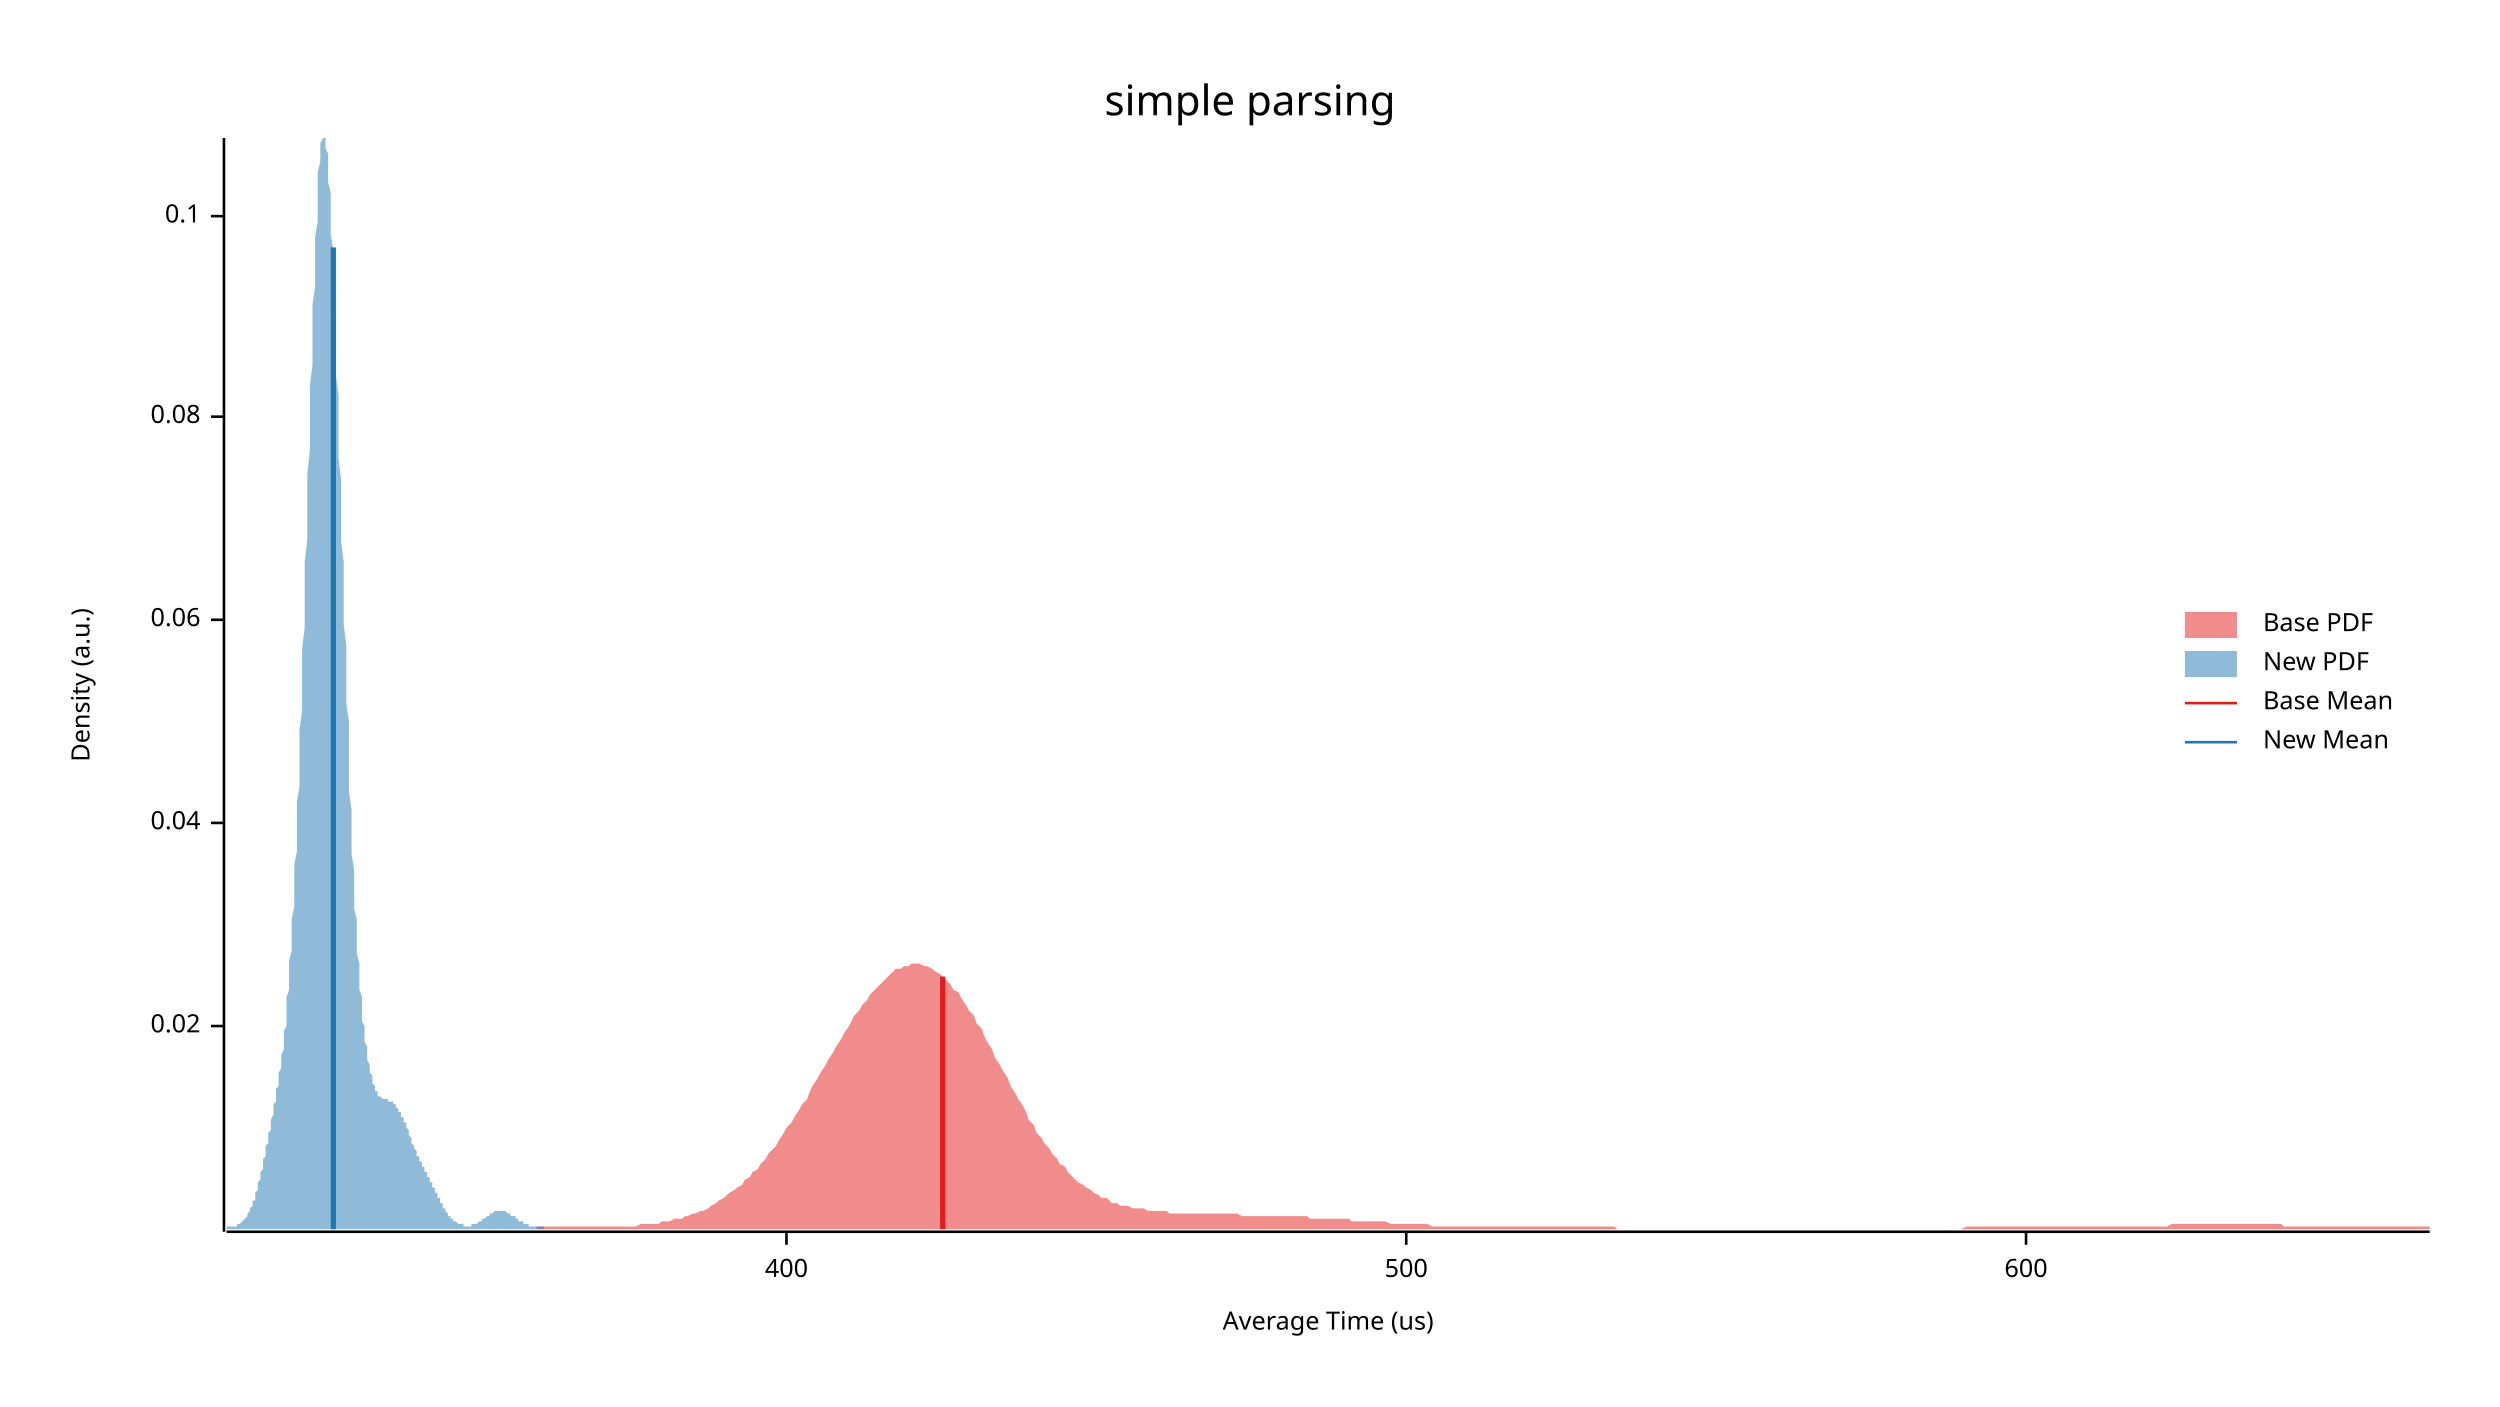
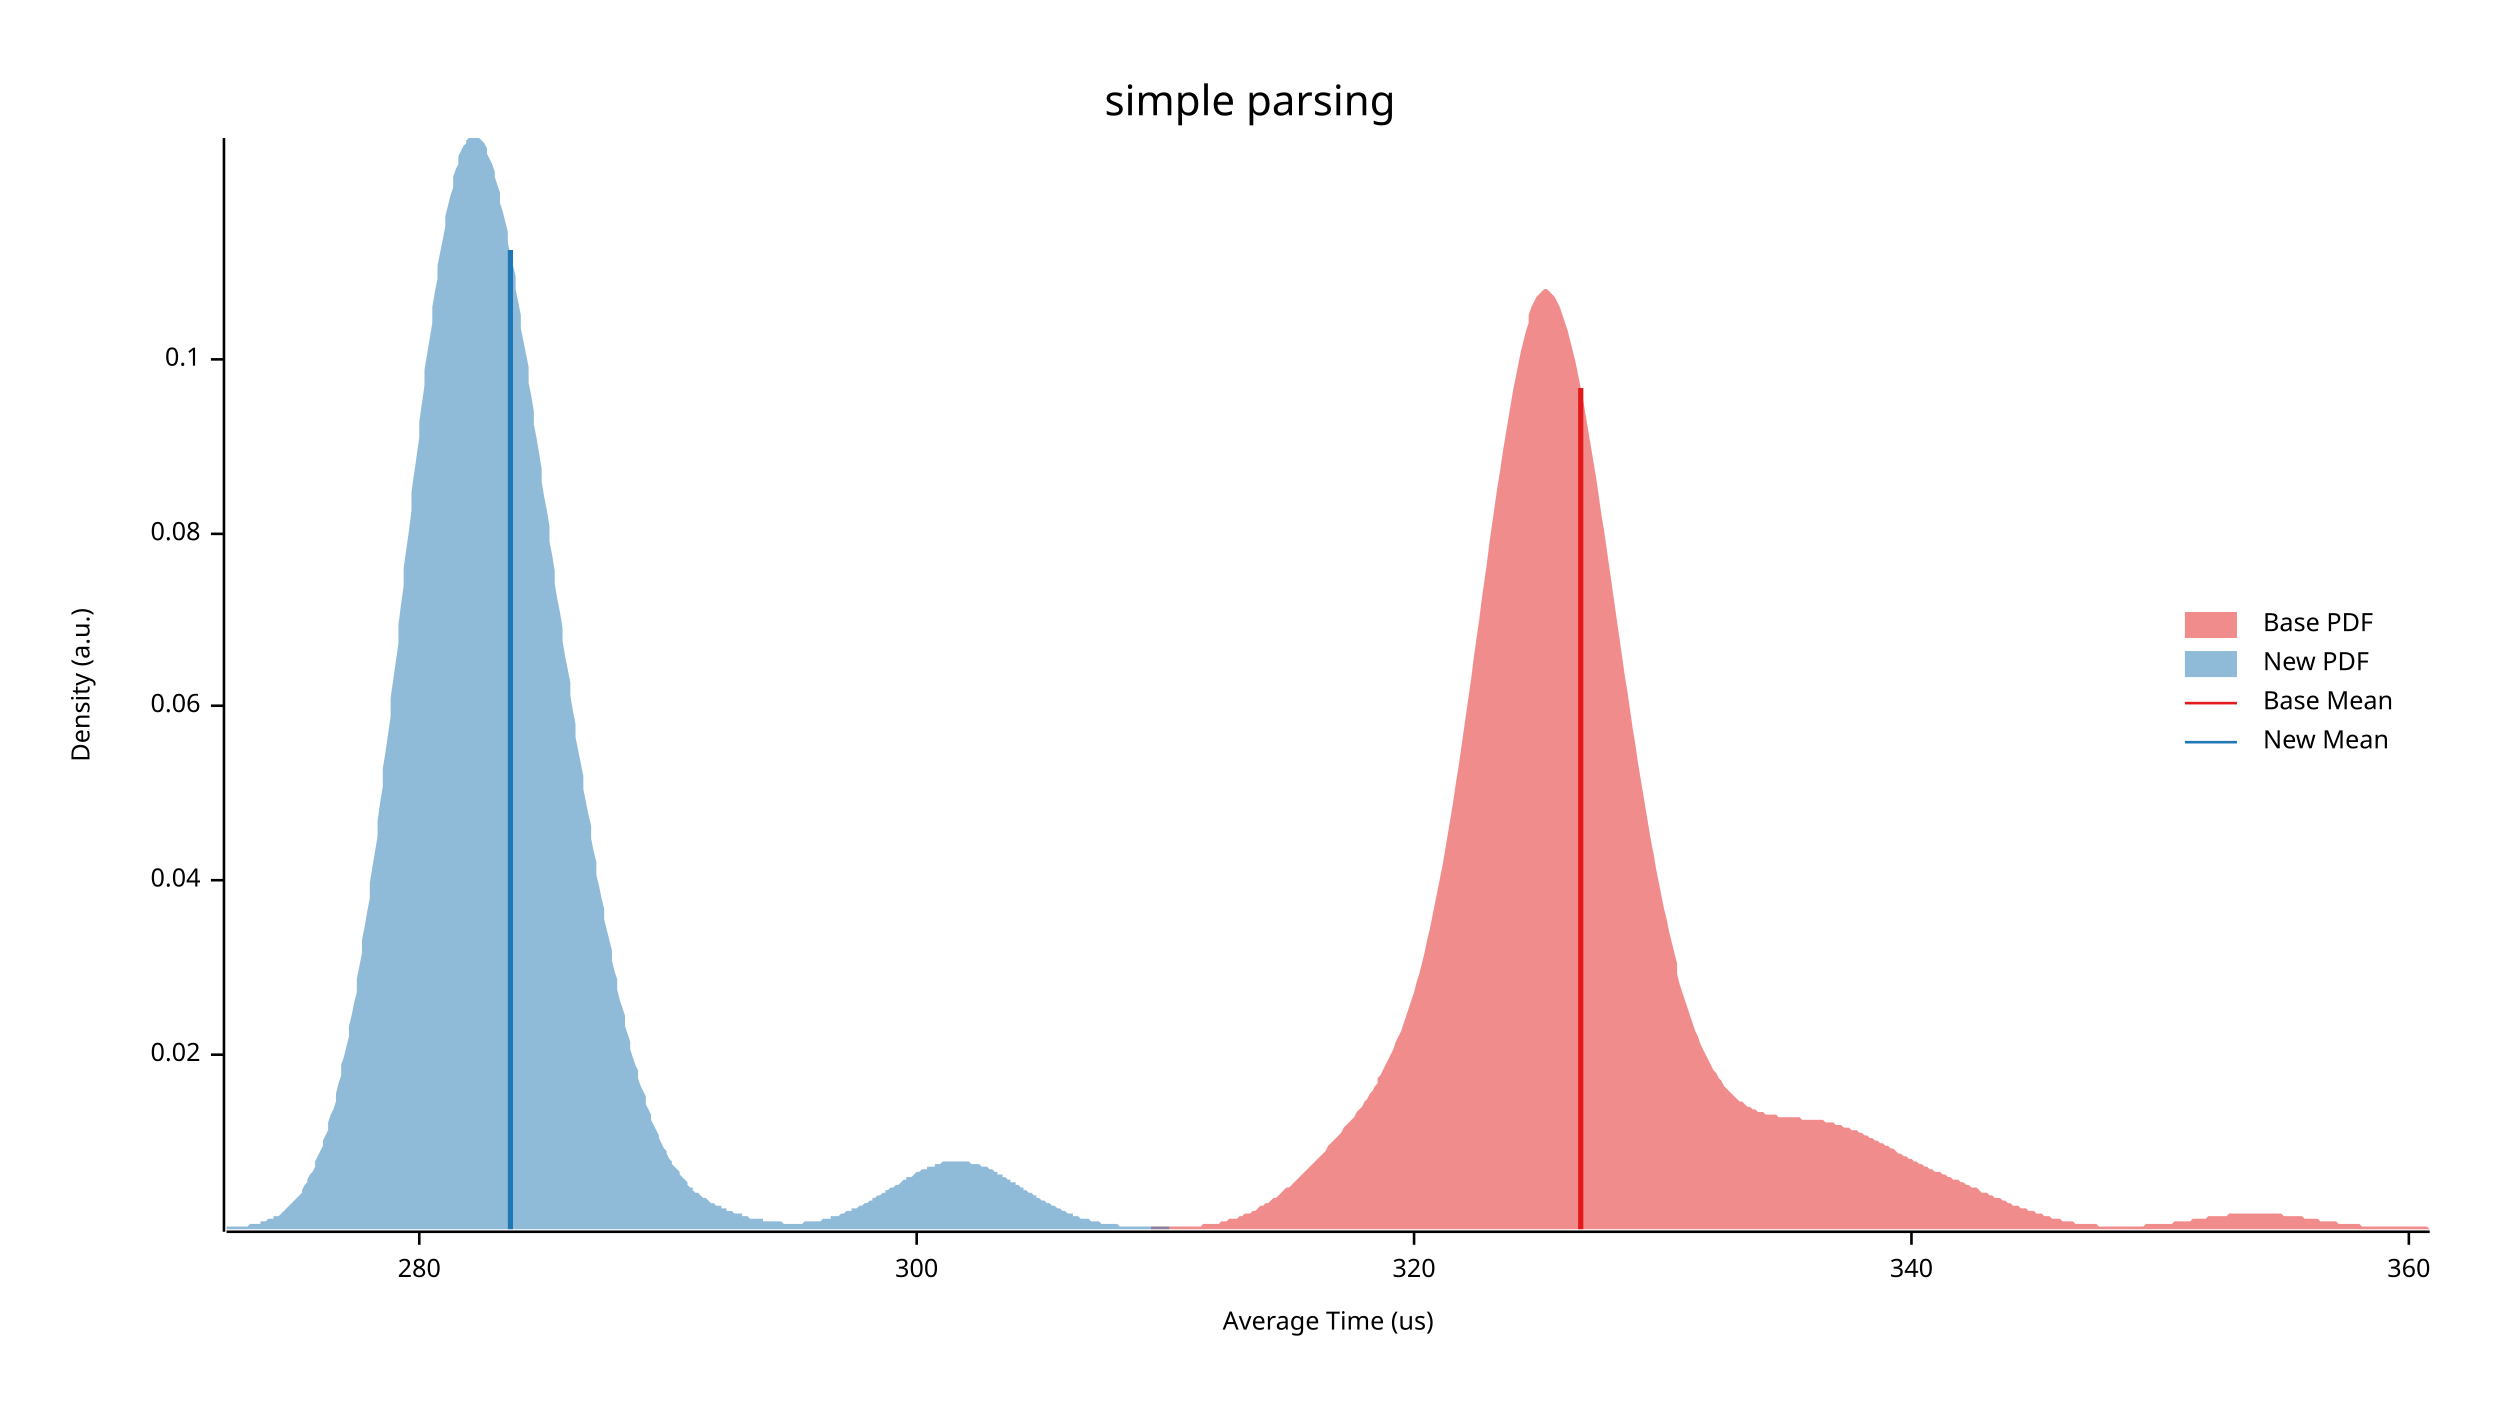
<svg xmlns="http://www.w3.org/2000/svg" width="960" height="540">
  <text x="480" y="32" dy="0.76em" text-anchor="middle" font-family="sans-serif" font-size="16.129" opacity="1" fill="#000000">
simple parsing
</text>
  <text x="27" y="263" dy="0.76em" text-anchor="middle" font-family="sans-serif" font-size="9.677" opacity="1" fill="#000000" transform="rotate(270, 27, 263)">
Density (a.u.)
</text>
  <text x="510" y="513" dy="-0.5ex" text-anchor="middle" font-family="sans-serif" font-size="9.677" opacity="1" fill="#000000">
Average Time (us)
</text>
  <polyline fill="none" opacity="1" stroke="#000000" stroke-width="1" points="86,53 86,473 " />
-   <text x="77" y="394" dy="0.5ex" text-anchor="end" font-family="sans-serif" font-size="9.677" opacity="1" fill="#000000">
+   <text x="77" y="405" dy="0.5ex" text-anchor="end" font-family="sans-serif" font-size="9.677" opacity="1" fill="#000000">
0.02
</text>
-   <polyline fill="none" opacity="1" stroke="#000000" stroke-width="1" points="81,394 86,394 " />
-   <text x="77" y="316" dy="0.5ex" text-anchor="end" font-family="sans-serif" font-size="9.677" opacity="1" fill="#000000">
+   <polyline fill="none" opacity="1" stroke="#000000" stroke-width="1" points="81,405 86,405 " />
+   <text x="77" y="338" dy="0.5ex" text-anchor="end" font-family="sans-serif" font-size="9.677" opacity="1" fill="#000000">
0.04
</text>
-   <polyline fill="none" opacity="1" stroke="#000000" stroke-width="1" points="81,316 86,316 " />
-   <text x="77" y="238" dy="0.5ex" text-anchor="end" font-family="sans-serif" font-size="9.677" opacity="1" fill="#000000">
+   <polyline fill="none" opacity="1" stroke="#000000" stroke-width="1" points="81,338 86,338 " />
+   <text x="77" y="271" dy="0.5ex" text-anchor="end" font-family="sans-serif" font-size="9.677" opacity="1" fill="#000000">
0.06
</text>
-   <polyline fill="none" opacity="1" stroke="#000000" stroke-width="1" points="81,238 86,238 " />
-   <text x="77" y="160" dy="0.5ex" text-anchor="end" font-family="sans-serif" font-size="9.677" opacity="1" fill="#000000">
+   <polyline fill="none" opacity="1" stroke="#000000" stroke-width="1" points="81,271 86,271 " />
+   <text x="77" y="205" dy="0.5ex" text-anchor="end" font-family="sans-serif" font-size="9.677" opacity="1" fill="#000000">
0.08
</text>
-   <polyline fill="none" opacity="1" stroke="#000000" stroke-width="1" points="81,160 86,160 " />
-   <text x="77" y="83" dy="0.5ex" text-anchor="end" font-family="sans-serif" font-size="9.677" opacity="1" fill="#000000">
+   <polyline fill="none" opacity="1" stroke="#000000" stroke-width="1" points="81,205 86,205 " />
+   <text x="77" y="138" dy="0.5ex" text-anchor="end" font-family="sans-serif" font-size="9.677" opacity="1" fill="#000000">
0.1
</text>
-   <polyline fill="none" opacity="1" stroke="#000000" stroke-width="1" points="81,83 86,83 " />
+   <polyline fill="none" opacity="1" stroke="#000000" stroke-width="1" points="81,138 86,138 " />
  <polyline fill="none" opacity="1" stroke="#000000" stroke-width="1" points="87,473 933,473 " />
-   <text x="302" y="483" dy="0.76em" text-anchor="middle" font-family="sans-serif" font-size="9.677" opacity="1" fill="#000000">
- 400
+   <text x="161" y="483" dy="0.76em" text-anchor="middle" font-family="sans-serif" font-size="9.677" opacity="1" fill="#000000">
+ 280
</text>
-   <polyline fill="none" opacity="1" stroke="#000000" stroke-width="1" points="302,473 302,478 " />
-   <text x="540" y="483" dy="0.76em" text-anchor="middle" font-family="sans-serif" font-size="9.677" opacity="1" fill="#000000">
- 500
+   <polyline fill="none" opacity="1" stroke="#000000" stroke-width="1" points="161,473 161,478 " />
+   <text x="352" y="483" dy="0.76em" text-anchor="middle" font-family="sans-serif" font-size="9.677" opacity="1" fill="#000000">
+ 300
</text>
-   <polyline fill="none" opacity="1" stroke="#000000" stroke-width="1" points="540,473 540,478 " />
-   <text x="778" y="483" dy="0.76em" text-anchor="middle" font-family="sans-serif" font-size="9.677" opacity="1" fill="#000000">
- 600
+   <polyline fill="none" opacity="1" stroke="#000000" stroke-width="1" points="352,473 352,478 " />
+   <text x="543" y="483" dy="0.76em" text-anchor="middle" font-family="sans-serif" font-size="9.677" opacity="1" fill="#000000">
+ 320
</text>
-   <polyline fill="none" opacity="1" stroke="#000000" stroke-width="1" points="778,473 778,478 " />
-   <polygon opacity="0.5" fill="#E31A1C" points="206,471 208,471 209,471 211,471 212,471 213,471 215,471 216,471 218,471 219,471 221,471 222,471 224,471 225,471 227,471 228,471 230,471 231,471 232,471 234,471 235,471 237,471 238,471 240,471 241,471 243,471 244,471 246,470 247,470 248,470 250,470 251,470 253,470 254,469 256,469 257,469 259,468 260,468 262,468 263,467 264,467 266,466 267,466 269,465 270,465 272,464 273,463 275,462 276,461 278,460 279,459 280,458 282,457 283,456 285,455 286,453 288,452 289,450 291,449 292,447 294,445 295,443 296,442 298,440 299,438 301,435 302,433 304,431 305,429 307,426 308,424 310,422 311,419 312,417 314,414 315,412 317,409 318,407 320,404 321,402 323,399 324,397 326,394 327,392 328,390 330,388 331,386 333,384 334,382 336,380 337,379 339,377 340,376 342,374 343,373 344,372 346,372 347,371 349,371 350,370 352,370 353,370 355,371 356,371 358,372 359,373 361,374 362,375 363,376 365,378 366,380 368,381 369,383 371,386 372,388 374,390 375,393 377,395 378,398 379,400 381,403 382,406 384,409 385,411 387,414 388,417 390,420 391,422 393,425 394,427 395,430 397,432 398,435 400,437 401,439 403,441 404,443 406,445 407,447 409,448 410,450 411,451 413,453 414,454 416,455 417,456 419,457 420,458 422,459 423,460 425,460 426,461 427,462 429,462 430,463 432,463 433,463 435,464 436,464 438,464 439,464 441,465 442,465 443,465 445,465 446,465 448,465 449,466 451,466 452,466 454,466 455,466 457,466 458,466 459,466 461,466 462,466 464,466 465,466 467,466 468,466 470,466 471,466 473,466 474,466 475,466 477,467 478,467 480,467 481,467 483,467 484,467 486,467 487,467 489,467 490,467 491,467 493,467 494,467 496,467 497,467 499,467 500,467 502,467 503,468 505,468 506,468 508,468 509,468 510,468 512,468 513,468 515,468 516,468 518,468 519,469 521,469 522,469 524,469 525,469 526,469 528,469 529,469 531,469 532,469 534,470 535,470 537,470 538,470 540,470 541,470 542,470 544,470 545,470 547,470 548,470 550,471 551,471 553,471 554,471 556,471 557,471 558,471 560,471 561,471 563,471 564,471 566,471 567,471 569,471 570,471 572,471 573,471 574,471 576,471 577,471 579,471 580,471 582,471 583,471 585,471 586,471 588,471 589,471 590,471 592,471 593,471 595,471 596,471 598,471 599,471 601,471 602,471 604,471 605,471 606,471 608,471 609,471 611,471 612,471 614,471 615,471 617,471 618,471 620,471 621,472 622,472 624,472 625,472 627,472 628,472 630,472 631,472 633,472 634,472 636,472 637,472 638,472 640,472 641,472 643,472 644,472 646,472 647,472 649,472 650,472 652,472 653,472 655,472 656,472 657,472 659,472 660,472 662,472 663,472 665,472 666,472 668,472 669,472 671,472 672,472 673,472 675,472 676,472 678,472 679,472 681,472 682,472 684,472 685,472 687,472 688,472 689,472 691,472 692,472 694,472 695,472 697,472 698,472 700,472 701,472 703,472 704,472 705,472 707,472 708,472 710,472 711,472 713,472 714,472 716,472 717,472 719,472 720,472 721,472 723,472 724,472 726,472 727,472 729,472 730,472 732,472 733,472 735,472 736,472 737,472 739,472 740,472 742,472 743,472 745,472 746,472 748,472 749,472 751,472 752,472 753,472 755,471 756,471 758,471 759,471 761,471 762,471 764,471 765,471 767,471 768,471 769,471 771,471 772,471 774,471 775,471 777,471 778,471 780,471 781,471 783,471 784,471 785,471 787,471 788,471 790,471 791,471 793,471 794,471 796,471 797,471 799,471 800,471 802,471 803,471 804,471 806,471 807,471 809,471 810,471 812,471 813,471 815,471 816,471 818,471 819,471 820,471 822,471 823,471 825,471 826,471 828,471 829,471 831,471 832,471 834,470 835,470 836,470 838,470 839,470 841,470 842,470 844,470 845,470 847,470 848,470 850,470 851,470 852,470 854,470 855,470 857,470 858,470 860,470 861,470 863,470 864,470 866,470 867,470 868,470 870,470 871,470 873,470 874,470 876,470 877,471 879,471 880,471 882,471 883,471 884,471 886,471 887,471 889,471 890,471 892,471 893,471 895,471 896,471 898,471 899,471 900,471 902,471 903,471 905,471 906,471 908,471 909,471 911,471 912,471 914,471 915,471 916,471 918,471 919,471 921,471 922,471 924,471 925,471 927,471 928,471 930,471 931,471 933,471 933,472 206,472 " />
-   <polygon opacity="0.5" fill="#1F78B4" points="87,471 87,471 87,471 87,471 87,471 88,471 88,471 88,471 88,471 89,471 89,471 89,471 89,471 90,471 90,471 90,471 90,471 91,471 91,470 91,470 91,470 92,470 92,470 92,470 92,470 93,469 93,469 93,469 93,469 94,468 94,468 94,468 94,468 95,467 95,467 95,466 95,466 96,465 96,465 96,464 96,464 97,463 97,463 97,462 97,461 98,461 98,460 98,459 98,458 98,458 99,457 99,456 99,455 99,454 100,453 100,452 100,451 100,450 101,449 101,448 101,446 101,445 102,444 102,443 102,442 102,440 103,439 103,438 103,437 103,435 104,434 104,433 104,431 104,430 105,428 105,427 105,426 105,424 106,423 106,421 106,420 106,418 107,417 107,415 107,414 107,412 108,410 108,408 108,407 108,405 109,403 109,401 109,398 109,396 110,394 110,391 110,389 110,386 110,383 111,380 111,376 111,373 111,369 112,365 112,361 112,357 112,353 113,348 113,343 113,338 113,332 114,327 114,321 114,315 114,308 115,302 115,295 115,288 115,280 116,273 116,265 116,257 116,249 117,241 117,233 117,224 117,216 118,207 118,199 118,190 118,182 119,173 119,165 119,156 119,148 120,140 120,132 120,125 120,117 121,110 121,103 121,97 121,91 122,85 122,79 122,74 122,70 122,66 123,62 123,59 123,57 123,55 124,53 124,53 124,53 124,53 125,53 125,53 125,55 125,57 126,59 126,62 126,66 126,70 127,74 127,79 127,84 127,90 128,96 128,102 128,108 128,115 129,122 129,129 129,137 129,144 130,152 130,160 130,168 130,176 131,184 131,192 131,200 131,208 132,216 132,224 132,232 132,240 133,248 133,256 133,263 133,270 134,277 134,284 134,291 134,298 134,304 135,311 135,317 135,322 135,328 136,334 136,339 136,344 136,349 137,353 137,358 137,362 137,366 138,370 138,373 138,377 138,380 139,383 139,386 139,389 139,392 140,394 140,396 140,398 140,400 141,402 141,404 141,406 141,407 142,409 142,410 142,411 142,412 143,413 143,414 143,415 143,416 144,417 144,417 144,418 144,419 145,419 145,419 145,420 145,420 145,421 146,421 146,421 146,421 146,421 147,422 147,422 147,422 147,422 148,422 148,422 148,422 148,422 149,422 149,423 149,423 149,423 150,423 150,423 150,423 150,423 151,423 151,424 151,424 151,424 152,424 152,425 152,425 152,425 153,426 153,426 153,426 153,427 154,427 154,428 154,428 154,429 155,429 155,430 155,430 155,431 156,431 156,432 156,433 156,433 157,434 157,434 157,435 157,436 157,436 158,437 158,438 158,438 158,439 159,440 159,440 159,441 159,441 160,442 160,443 160,443 160,444 161,444 161,445 161,445 161,446 162,446 162,447 162,447 162,448 163,448 163,449 163,449 163,450 164,450 164,451 164,451 164,452 165,452 165,453 165,453 165,454 166,454 166,455 166,455 166,456 167,456 167,457 167,457 167,458 168,458 168,459 168,459 168,460 169,460 169,460 169,461 169,461 169,462 170,462 170,463 170,463 170,464 171,464 171,464 171,465 171,465 172,466 172,466 172,466 172,467 173,467 173,467 173,467 173,468 174,468 174,468 174,468 174,469 175,469 175,469 175,469 175,469 176,470 176,470 176,470 176,470 177,470 177,470 177,470 177,470 178,470 178,471 178,471 178,471 179,471 179,471 179,471 179,471 180,471 180,471 180,471 180,471 180,471 181,471 181,470 181,470 181,470 182,470 182,470 182,470 182,470 183,470 183,470 183,470 183,470 184,469 184,469 184,469 184,469 185,469 185,469 185,468 185,468 186,468 186,468 186,468 186,468 187,467 187,467 187,467 187,467 188,467 188,467 188,466 188,466 189,466 189,466 189,466 189,466 190,465 190,465 190,465 190,465 191,465 191,465 191,465 191,465 192,465 192,465 192,465 192,465 192,465 193,465 193,465 193,465 193,465 194,465 194,465 194,465 194,465 195,466 195,466 195,466 195,466 196,466 196,466 196,466 196,467 197,467 197,467 197,467 197,467 198,467 198,468 198,468 198,468 199,468 199,468 199,469 199,469 200,469 200,469 200,469 200,469 201,469 201,470 201,470 201,470 202,470 202,470 202,470 202,470 203,470 203,470 203,471 203,471 204,471 204,471 204,471 204,471 204,471 205,471 205,471 205,471 205,471 206,471 206,471 206,471 206,471 207,471 207,471 207,471 207,471 208,471 208,471 208,471 208,471 209,471 209,472 87,472 " />
-   <polyline fill="none" opacity="1" stroke="#E31A1C" stroke-width="2" points="362,472 362,375 " />
-   <polyline fill="none" opacity="1" stroke="#1F78B4" stroke-width="2" points="128,472 128,95 " />
+   <polyline fill="none" opacity="1" stroke="#000000" stroke-width="1" points="543,473 543,478 " />
+   <text x="734" y="483" dy="0.76em" text-anchor="middle" font-family="sans-serif" font-size="9.677" opacity="1" fill="#000000">
+ 340
+ </text>
+   <polyline fill="none" opacity="1" stroke="#000000" stroke-width="1" points="734,473 734,478 " />
+   <text x="925" y="483" dy="0.76em" text-anchor="middle" font-family="sans-serif" font-size="9.677" opacity="1" fill="#000000">
+ 360
+ </text>
+   <polyline fill="none" opacity="1" stroke="#000000" stroke-width="1" points="925,473 925,478 " />
+   <polygon opacity="0.5" fill="#E31A1C" points="442,471 443,471 444,471 445,471 446,471 447,471 448,471 449,471 450,471 451,471 452,471 453,471 454,471 455,471 456,471 457,471 458,471 459,471 460,471 461,471 462,470 463,470 464,470 465,470 466,470 467,470 468,470 469,469 470,469 471,469 471,469 472,468 473,468 474,468 475,468 476,467 477,467 478,466 479,466 480,466 481,465 482,465 483,464 484,463 485,463 486,462 487,462 488,461 489,460 490,460 491,459 492,458 493,457 494,456 495,456 496,455 497,454 498,453 499,452 500,451 501,450 502,449 503,448 504,447 505,446 506,445 507,444 508,443 509,442 510,440 511,439 512,438 513,437 514,436 515,435 516,433 517,432 518,431 519,430 520,429 521,427 522,426 523,425 524,423 525,422 526,420 527,419 528,417 529,416 529,414 530,413 531,411 532,409 533,407 534,405 535,403 536,400 537,398 538,396 539,393 540,390 541,387 542,384 543,381 544,377 545,374 546,370 547,366 548,361 549,357 550,352 551,347 552,342 553,337 554,332 555,326 556,320 557,314 558,308 559,301 560,295 561,288 562,281 563,274 564,267 565,260 566,252 567,245 568,238 569,230 570,223 571,216 572,208 573,201 574,194 575,187 576,181 577,174 578,168 579,162 580,156 581,150 582,145 583,140 584,135 585,131 586,127 587,124 587,121 588,118 589,116 590,114 591,113 592,112 593,111 594,111 595,112 596,113 597,114 598,116 599,118 600,121 601,124 602,127 603,131 604,135 605,139 606,144 607,149 608,154 609,160 610,166 611,172 612,178 613,184 614,191 615,198 616,204 617,211 618,218 619,225 620,232 621,239 622,246 623,253 624,260 625,266 626,273 627,280 628,286 629,293 630,299 631,305 632,311 633,317 634,323 635,328 636,334 637,339 638,344 639,349 640,353 641,358 642,362 643,366 644,370 644,374 645,378 646,381 647,384 648,387 649,390 650,393 651,396 652,398 653,401 654,403 655,405 656,407 657,409 658,411 659,412 660,414 661,415 662,417 663,418 664,419 665,420 666,421 667,422 668,423 669,423 670,424 671,425 672,425 673,426 674,426 675,427 676,427 677,427 678,428 679,428 680,428 681,428 682,428 683,429 684,429 685,429 686,429 687,429 688,429 689,429 690,429 691,429 692,430 693,430 694,430 695,430 696,430 697,430 698,430 699,430 700,430 701,431 702,431 702,431 703,431 704,431 705,432 706,432 707,432 708,433 709,433 710,433 711,434 712,434 713,434 714,435 715,435 716,436 717,436 718,437 719,437 720,438 721,438 722,439 723,439 724,440 725,440 726,441 727,441 728,442 729,443 730,443 731,444 732,444 733,445 734,445 735,446 736,446 737,447 738,447 739,448 740,448 741,449 742,449 743,450 744,450 745,450 746,451 747,451 748,452 749,452 750,453 751,453 752,453 753,454 754,454 755,455 756,455 757,456 758,456 759,456 760,457 760,457 761,458 762,458 763,458 764,459 765,459 766,460 767,460 768,460 769,461 770,461 771,462 772,462 773,463 774,463 775,463 776,464 777,464 778,464 779,465 780,465 781,465 782,466 783,466 784,466 785,467 786,467 787,467 788,468 789,468 790,468 791,468 792,469 793,469 794,469 795,469 796,469 797,470 798,470 799,470 800,470 801,470 802,470 803,470 804,470 805,470 806,471 807,471 808,471 809,471 810,471 811,471 812,471 813,471 814,471 815,471 816,471 817,471 817,471 818,471 819,471 820,471 821,471 822,471 823,471 824,470 825,470 826,470 827,470 828,470 829,470 830,470 831,470 832,470 833,470 834,470 835,469 836,469 837,469 838,469 839,469 840,469 841,469 842,468 843,468 844,468 845,468 846,468 847,468 848,467 849,467 850,467 851,467 852,467 853,467 854,467 855,467 856,466 857,466 858,466 859,466 860,466 861,466 862,466 863,466 864,466 865,466 866,466 867,466 868,466 869,466 870,466 871,466 872,466 873,466 874,466 875,466 875,466 876,466 877,467 878,467 879,467 880,467 881,467 882,467 883,467 884,467 885,468 886,468 887,468 888,468 889,468 890,468 891,469 892,469 893,469 894,469 895,469 896,469 897,469 898,470 899,470 900,470 901,470 902,470 903,470 904,470 905,470 906,470 907,471 908,471 909,471 910,471 911,471 912,471 913,471 914,471 915,471 916,471 917,471 918,471 919,471 920,471 921,471 922,471 923,471 924,471 925,471 926,471 927,471 928,471 929,471 930,471 931,471 932,471 933,472 933,472 442,472 " />
+   <polygon opacity="0.5" fill="#1F78B4" points="87,471 87,471 88,471 89,471 89,471 90,471 91,471 92,471 92,471 93,471 94,471 94,471 95,471 96,470 97,470 97,470 98,470 99,470 100,470 100,469 101,469 102,469 102,469 103,468 104,468 105,468 105,467 106,467 107,467 108,466 108,466 109,465 110,464 110,464 111,463 112,462 113,461 113,461 114,460 115,459 116,458 116,457 117,455 118,454 118,453 119,451 120,450 121,448 121,446 122,444 123,442 124,440 124,438 125,436 126,434 126,431 127,428 128,426 129,423 129,420 130,416 131,413 131,409 132,406 133,402 134,398 134,394 135,390 136,385 137,381 137,376 138,371 139,366 139,361 140,356 141,350 142,345 142,339 143,333 144,327 145,321 145,315 146,308 147,302 147,295 148,289 149,282 150,275 150,268 151,261 152,254 153,247 153,240 154,232 155,225 155,218 156,211 157,204 158,196 158,189 159,182 160,175 161,168 161,162 162,155 163,148 163,142 164,136 165,130 166,124 166,118 167,112 168,107 168,102 169,97 170,92 171,87 171,83 172,79 173,75 174,72 174,68 175,65 176,63 176,60 177,58 178,56 179,55 179,54 180,53 181,53 182,53 182,53 183,53 184,53 184,53 185,54 186,55 187,57 187,59 188,61 189,63 190,66 190,68 191,71 192,74 192,78 193,81 194,85 195,89 195,93 196,98 197,102 198,106 198,111 199,116 200,121 200,126 201,131 202,136 203,141 203,147 204,152 205,158 205,163 206,168 207,174 208,180 208,185 209,191 210,196 211,202 211,208 212,213 213,219 213,224 214,230 215,235 216,241 216,246 217,252 218,257 219,262 219,267 220,273 221,278 221,283 222,288 223,293 224,298 224,303 225,308 226,313 227,317 227,322 228,327 229,331 229,336 230,340 231,345 232,349 232,353 233,357 234,361 235,365 235,369 236,373 237,376 237,380 238,384 239,387 240,390 240,394 241,397 242,400 242,403 243,406 244,409 245,411 245,414 246,417 247,419 248,421 248,424 249,426 250,428 250,430 251,432 252,434 253,436 253,437 254,439 255,441 256,442 256,443 257,445 258,446 258,447 259,448 260,449 261,450 261,451 262,452 263,453 264,454 264,455 265,456 266,456 266,457 267,458 268,458 269,459 269,459 270,460 271,460 272,461 272,461 273,462 274,462 274,462 275,463 276,463 277,463 277,464 278,464 279,464 279,465 280,465 281,465 282,466 282,466 283,466 284,466 285,466 285,467 286,467 287,467 287,467 288,468 289,468 290,468 290,468 291,468 292,468 293,468 293,469 294,469 295,469 295,469 296,469 297,469 298,469 298,469 299,469 300,469 301,470 301,470 302,470 303,470 303,470 304,470 305,470 306,470 306,470 307,470 308,470 309,469 309,469 310,469 311,469 311,469 312,469 313,469 314,469 314,469 315,469 316,468 316,468 317,468 318,468 319,468 319,467 320,467 321,467 322,467 322,467 323,466 324,466 324,466 325,465 326,465 327,465 327,464 328,464 329,464 330,463 330,463 331,463 332,462 332,462 333,462 334,461 335,461 335,460 336,460 337,459 338,459 338,459 339,458 340,458 340,457 341,457 342,456 343,456 343,456 344,455 345,455 346,454 346,454 347,453 348,453 348,452 349,452 350,452 351,451 351,451 352,450 353,450 353,450 354,449 355,449 356,449 356,448 357,448 358,448 359,448 359,447 360,447 361,447 361,447 362,446 363,446 364,446 364,446 365,446 366,446 367,446 367,446 368,446 369,446 369,446 370,446 371,446 372,446 372,446 373,447 374,447 375,447 375,447 376,447 377,448 377,448 378,448 379,448 380,449 380,449 381,449 382,450 383,450 383,451 384,451 385,451 385,452 386,452 387,453 388,453 388,454 389,454 390,454 390,455 391,455 392,456 393,456 393,457 394,457 395,458 396,458 396,458 397,459 398,459 398,460 399,460 400,461 401,461 401,461 402,462 403,462 404,463 404,463 405,463 406,464 406,464 407,464 408,465 409,465 409,465 410,466 411,466 412,466 412,467 413,467 414,467 414,467 415,468 416,468 417,468 417,468 418,468 419,469 420,469 420,469 421,469 422,469 422,469 423,470 424,470 425,470 425,470 426,470 427,470 428,470 428,470 429,470 430,471 430,471 431,471 432,471 433,471 433,471 434,471 435,471 435,471 436,471 437,471 438,471 438,471 439,471 440,471 441,471 441,471 442,471 443,471 443,471 444,471 445,471 446,471 446,471 447,471 448,471 449,471 449,472 87,472 " />
+   <polyline fill="none" opacity="1" stroke="#E31A1C" stroke-width="2" points="607,472 607,149 " />
+   <polyline fill="none" opacity="1" stroke="#1F78B4" stroke-width="2" points="196,472 196,96 " />
  <text x="869" y="235" dy="0.76em" text-anchor="start" font-family="sans-serif" font-size="9.677" opacity="1" fill="#000000">
Base PDF
</text>
  <text x="869" y="250" dy="0.76em" text-anchor="start" font-family="sans-serif" font-size="9.677" opacity="1" fill="#000000">
New PDF
</text>
  <text x="869" y="265" dy="0.76em" text-anchor="start" font-family="sans-serif" font-size="9.677" opacity="1" fill="#000000">
Base Mean
</text>
  <text x="869" y="280" dy="0.76em" text-anchor="start" font-family="sans-serif" font-size="9.677" opacity="1" fill="#000000">
New Mean
</text>
  <rect x="839" y="235" width="20" height="10" opacity="0.5" fill="#E31A1C" stroke="none" />
  <rect x="839" y="250" width="20" height="10" opacity="0.5" fill="#1F78B4" stroke="none" />
  <polyline fill="none" opacity="1" stroke="#E31A1C" stroke-width="1" points="839,270 859,270 " />
  <polyline fill="none" opacity="1" stroke="#1F78B4" stroke-width="1" points="839,285 859,285 " />
</svg>
